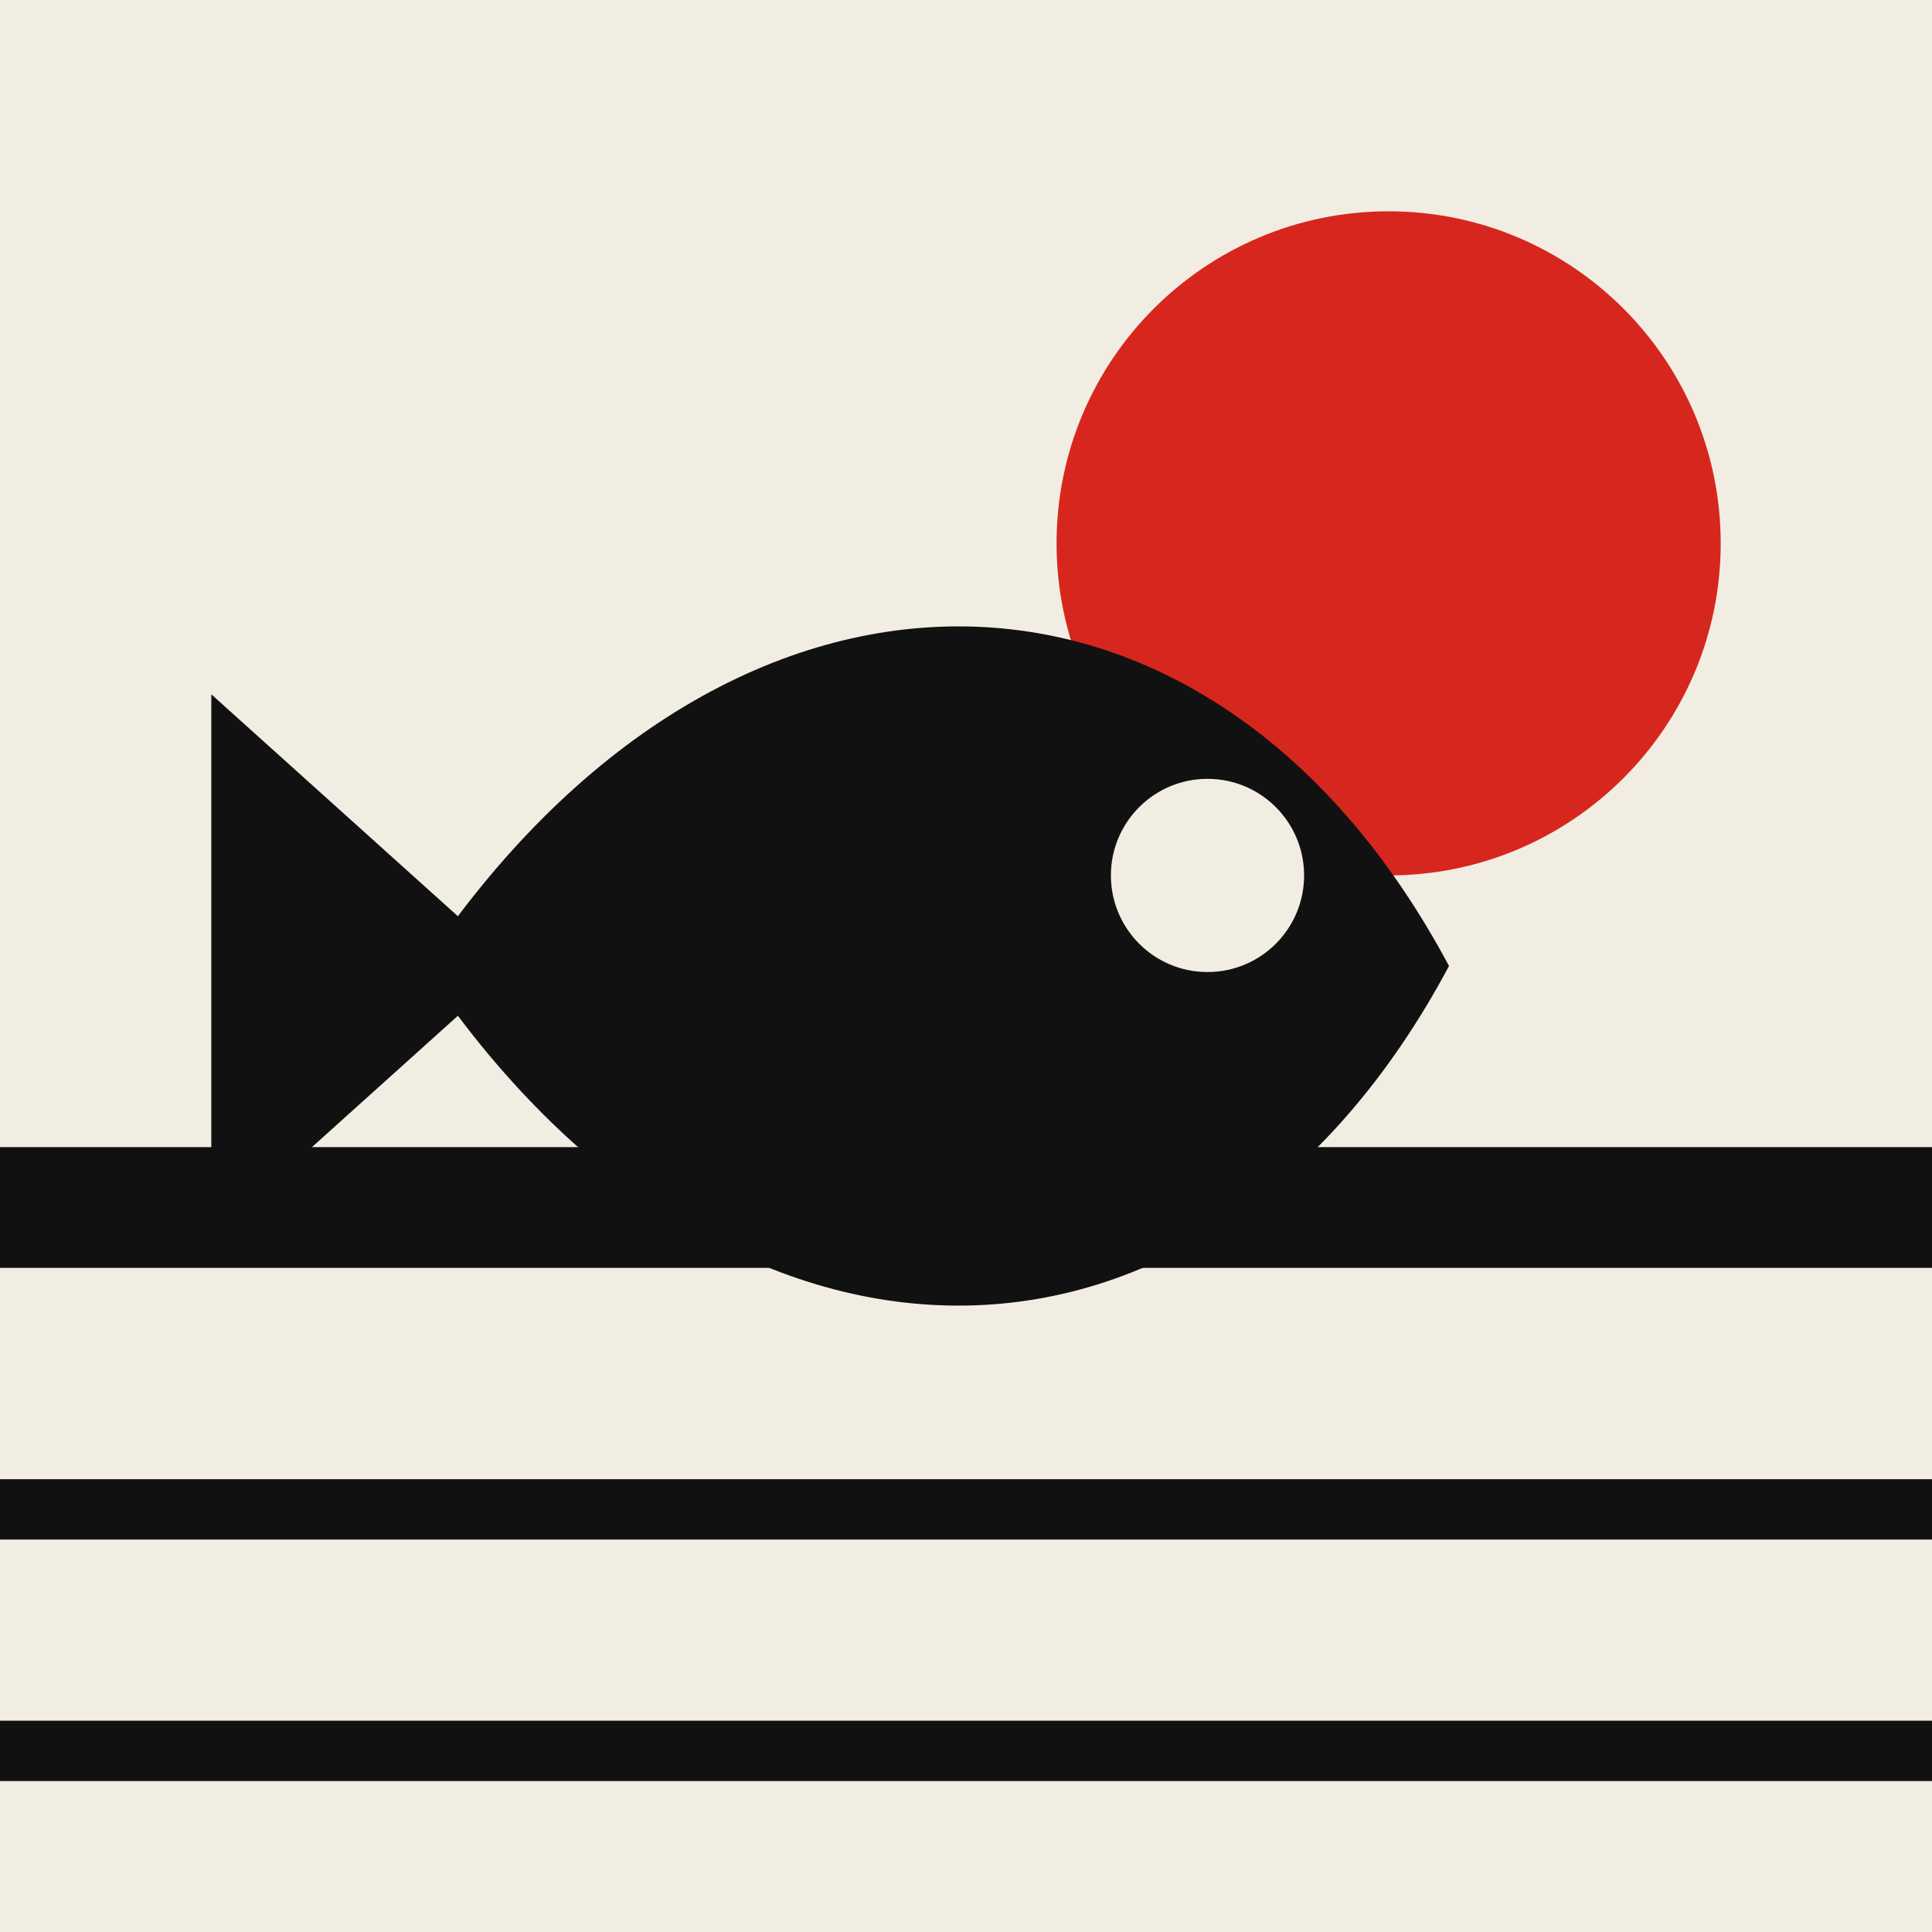
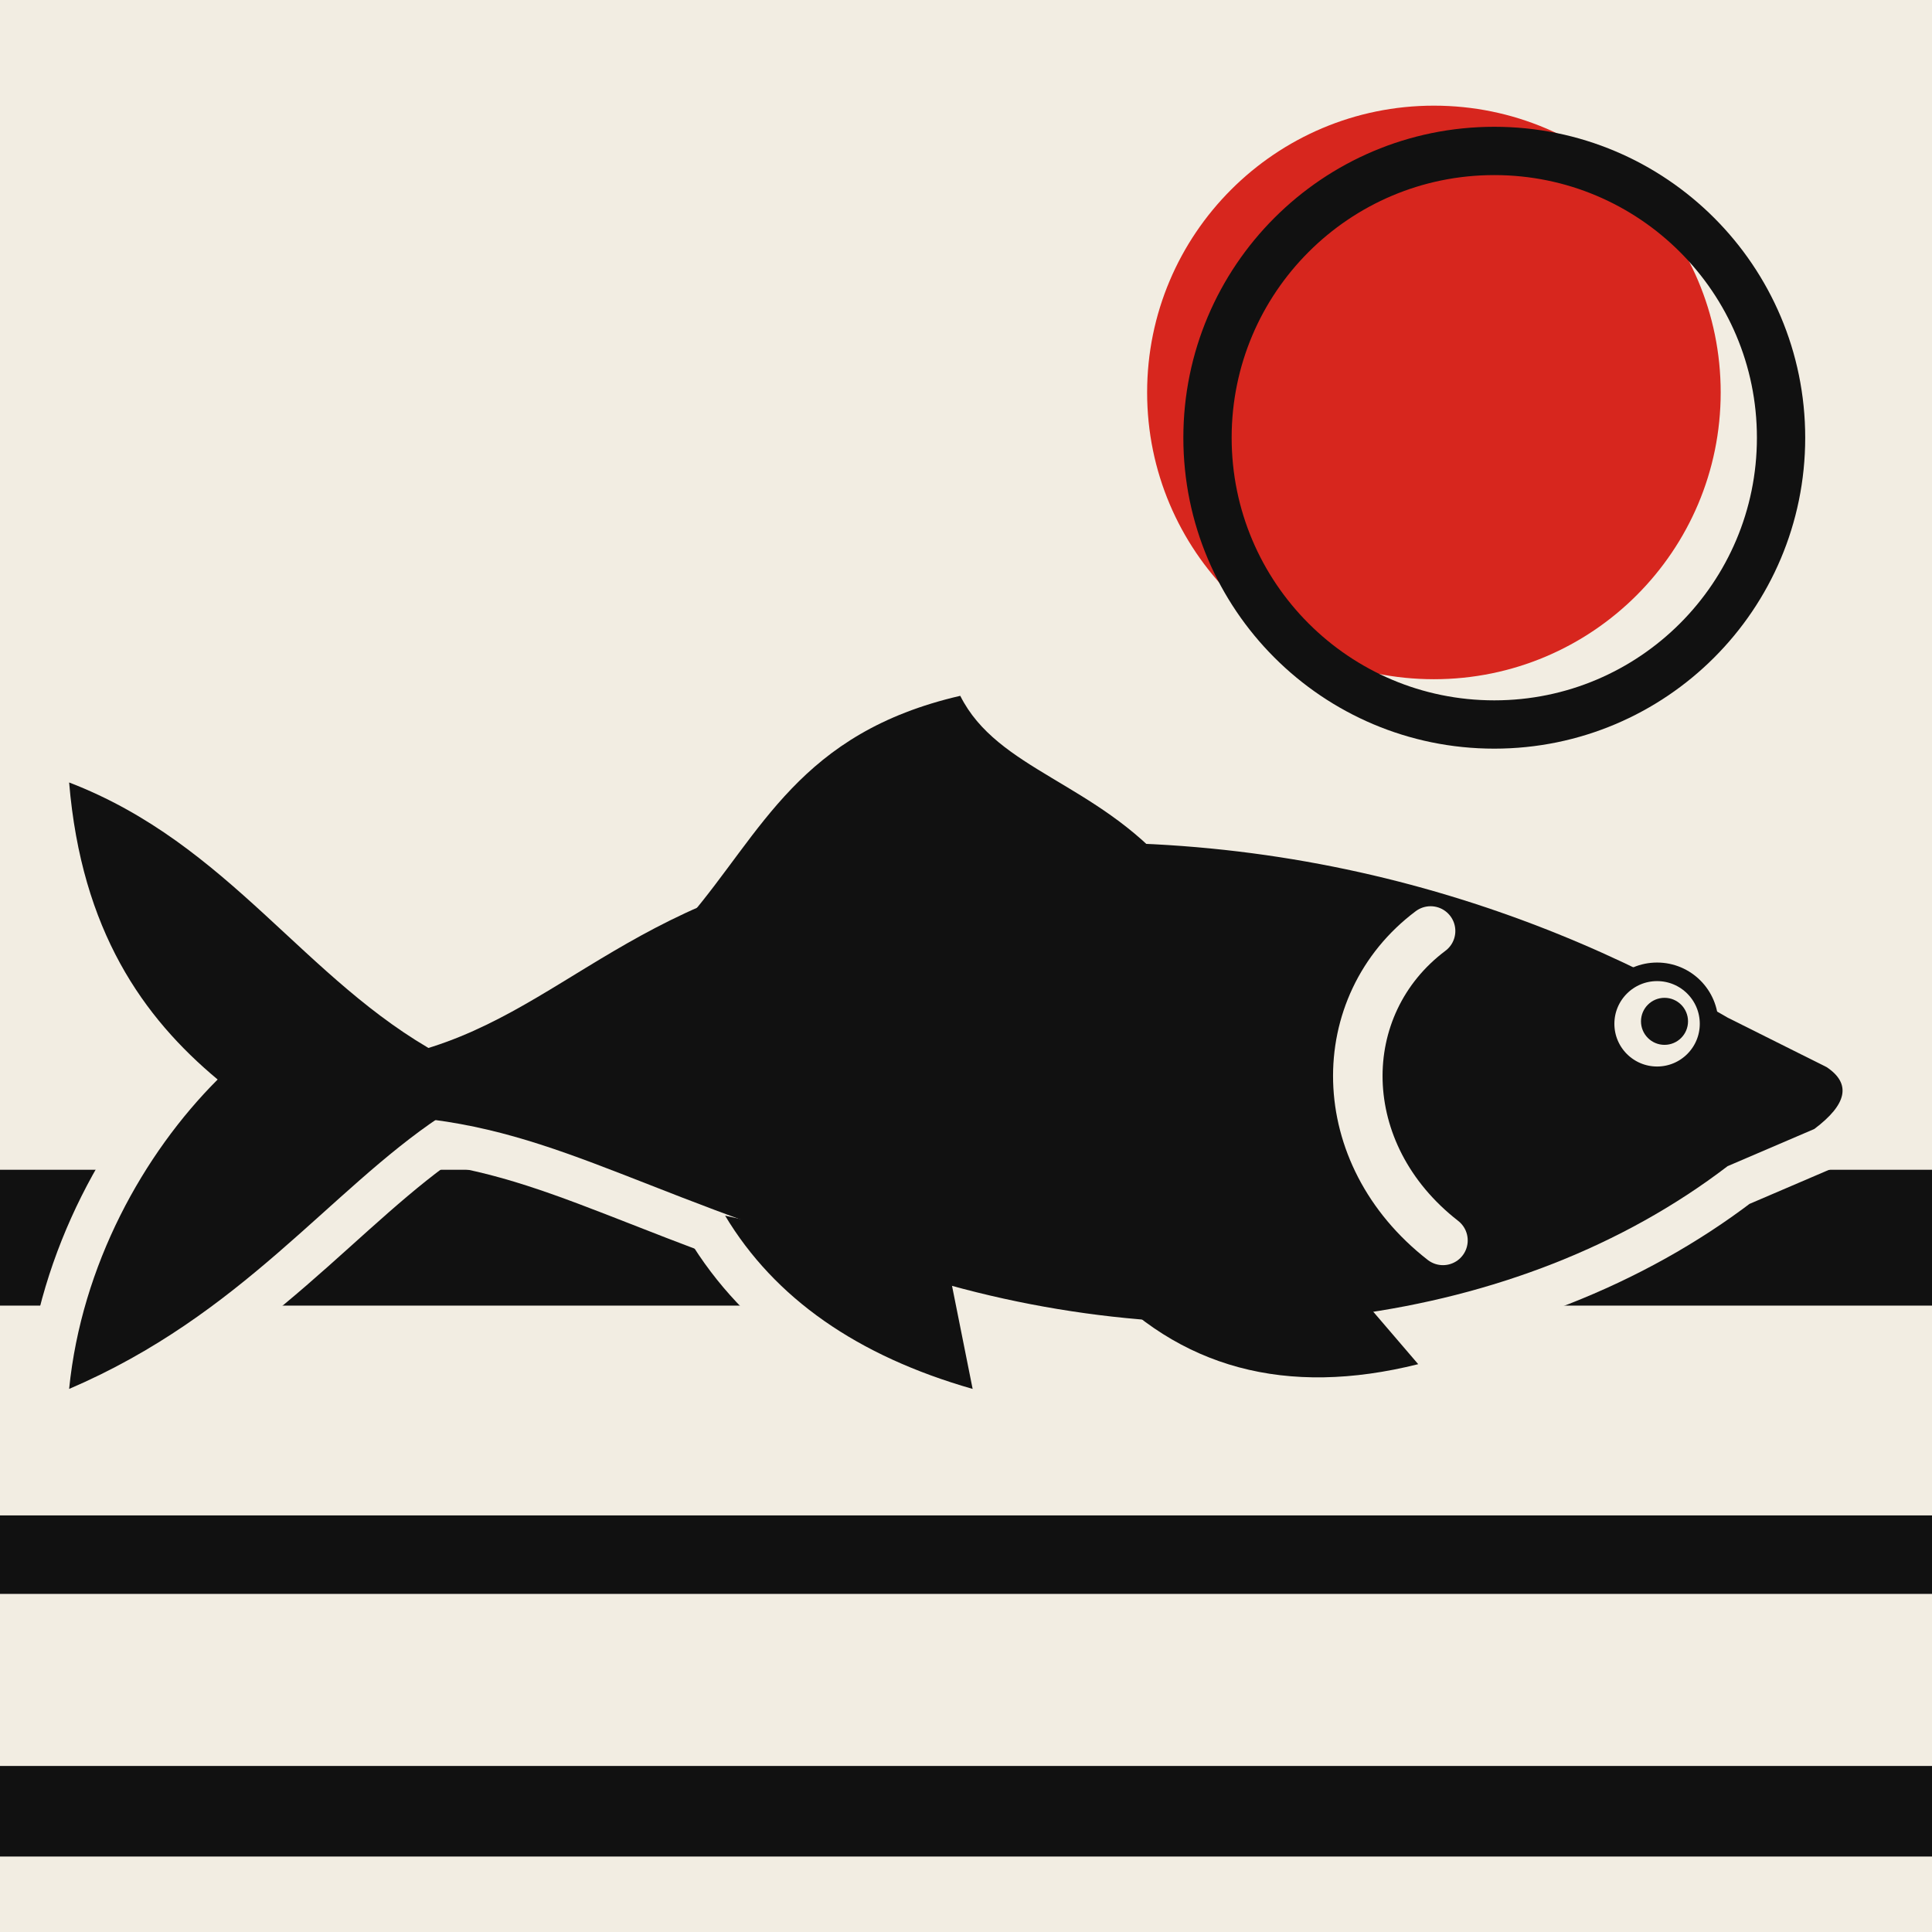
- <svg xmlns="http://www.w3.org/2000/svg" viewBox="0 0 64 64">
+ <svg xmlns="http://www.w3.org/2000/svg" viewBox="0 0 64 64" fill="none">
+   <defs>
+     <g id="f">
+       <path d="M39 34C28 28 22 17 9 12C10 24 15 31 21 36C15 42 10 51 9 61C23 55 30 45 39 39Z" />
+       <path d="M59 23C65 16 68 8 81 5C84 11 92 12 98 19ZM62 47Q68 57 82 61L80 51ZM92 52Q102 63 118 59L112 52Z" />
+       <path d="M36 34C49 31 55 20 76 18C103 14 126 21 143 31L151 35Q154 37 150 40L143 43C126 56 101 59 78 52C56 46 49 40 36 39Z" />
+     </g>
+   </defs>
  <rect width="64" height="64" fill="#f2ede2" />
-   <circle cx="46" cy="18" r="11" fill="#d7261e" />
-   <path d="M0 40h64" stroke="#111" stroke-width="4" />
-   <path d="M0 50h64M0 58h64" stroke="#111" stroke-width="2" />
-   <path d="M14 32c10-15 26-15 34 0-8 15-24 15-34 0Z" fill="#111" />
-   <path d="m17 32-10-9v18Z" fill="#111" />
-   <circle cx="40" cy="29" r="3.2" fill="#f2ede2" />
+   <circle cx="47.5" cy="13" r="9.5" fill="#d7261e" />
+   <circle cx="49.5" cy="14.5" r="9.5" stroke="#111" stroke-width="1.6" />
+   <path d="M0 41H64" stroke="#111" stroke-width="4.5" />
+   <path d="M0 51.5H64" stroke="#111" stroke-width="2.6" />
+   <path d="M0 60H64" stroke="#111" stroke-width="3" />
+   <g transform="translate(-1.4 21) scale(.41)">
+     <use href="#f" stroke="#f2ede2" stroke-width="7" stroke-linejoin="round" />
+     <use href="#f" fill="#111" />
+     <path d="M119 24C111 30 111 42 120 49" stroke="#f2ede2" stroke-width="4" stroke-linecap="round" />
+     <path d="M141.5 31.5a4.2 4.2 0 1 1-8.4 0a4.2 4.2 0 1 1 8.4 0" fill="#f2ede2" stroke="#111" stroke-width="1.5" />
+     <path d="M139.8 31.3a1.9 1.9 0 1 1-3.8 0a1.9 1.9 0 1 1 3.8 0" fill="#111" />
+   </g>
</svg>
